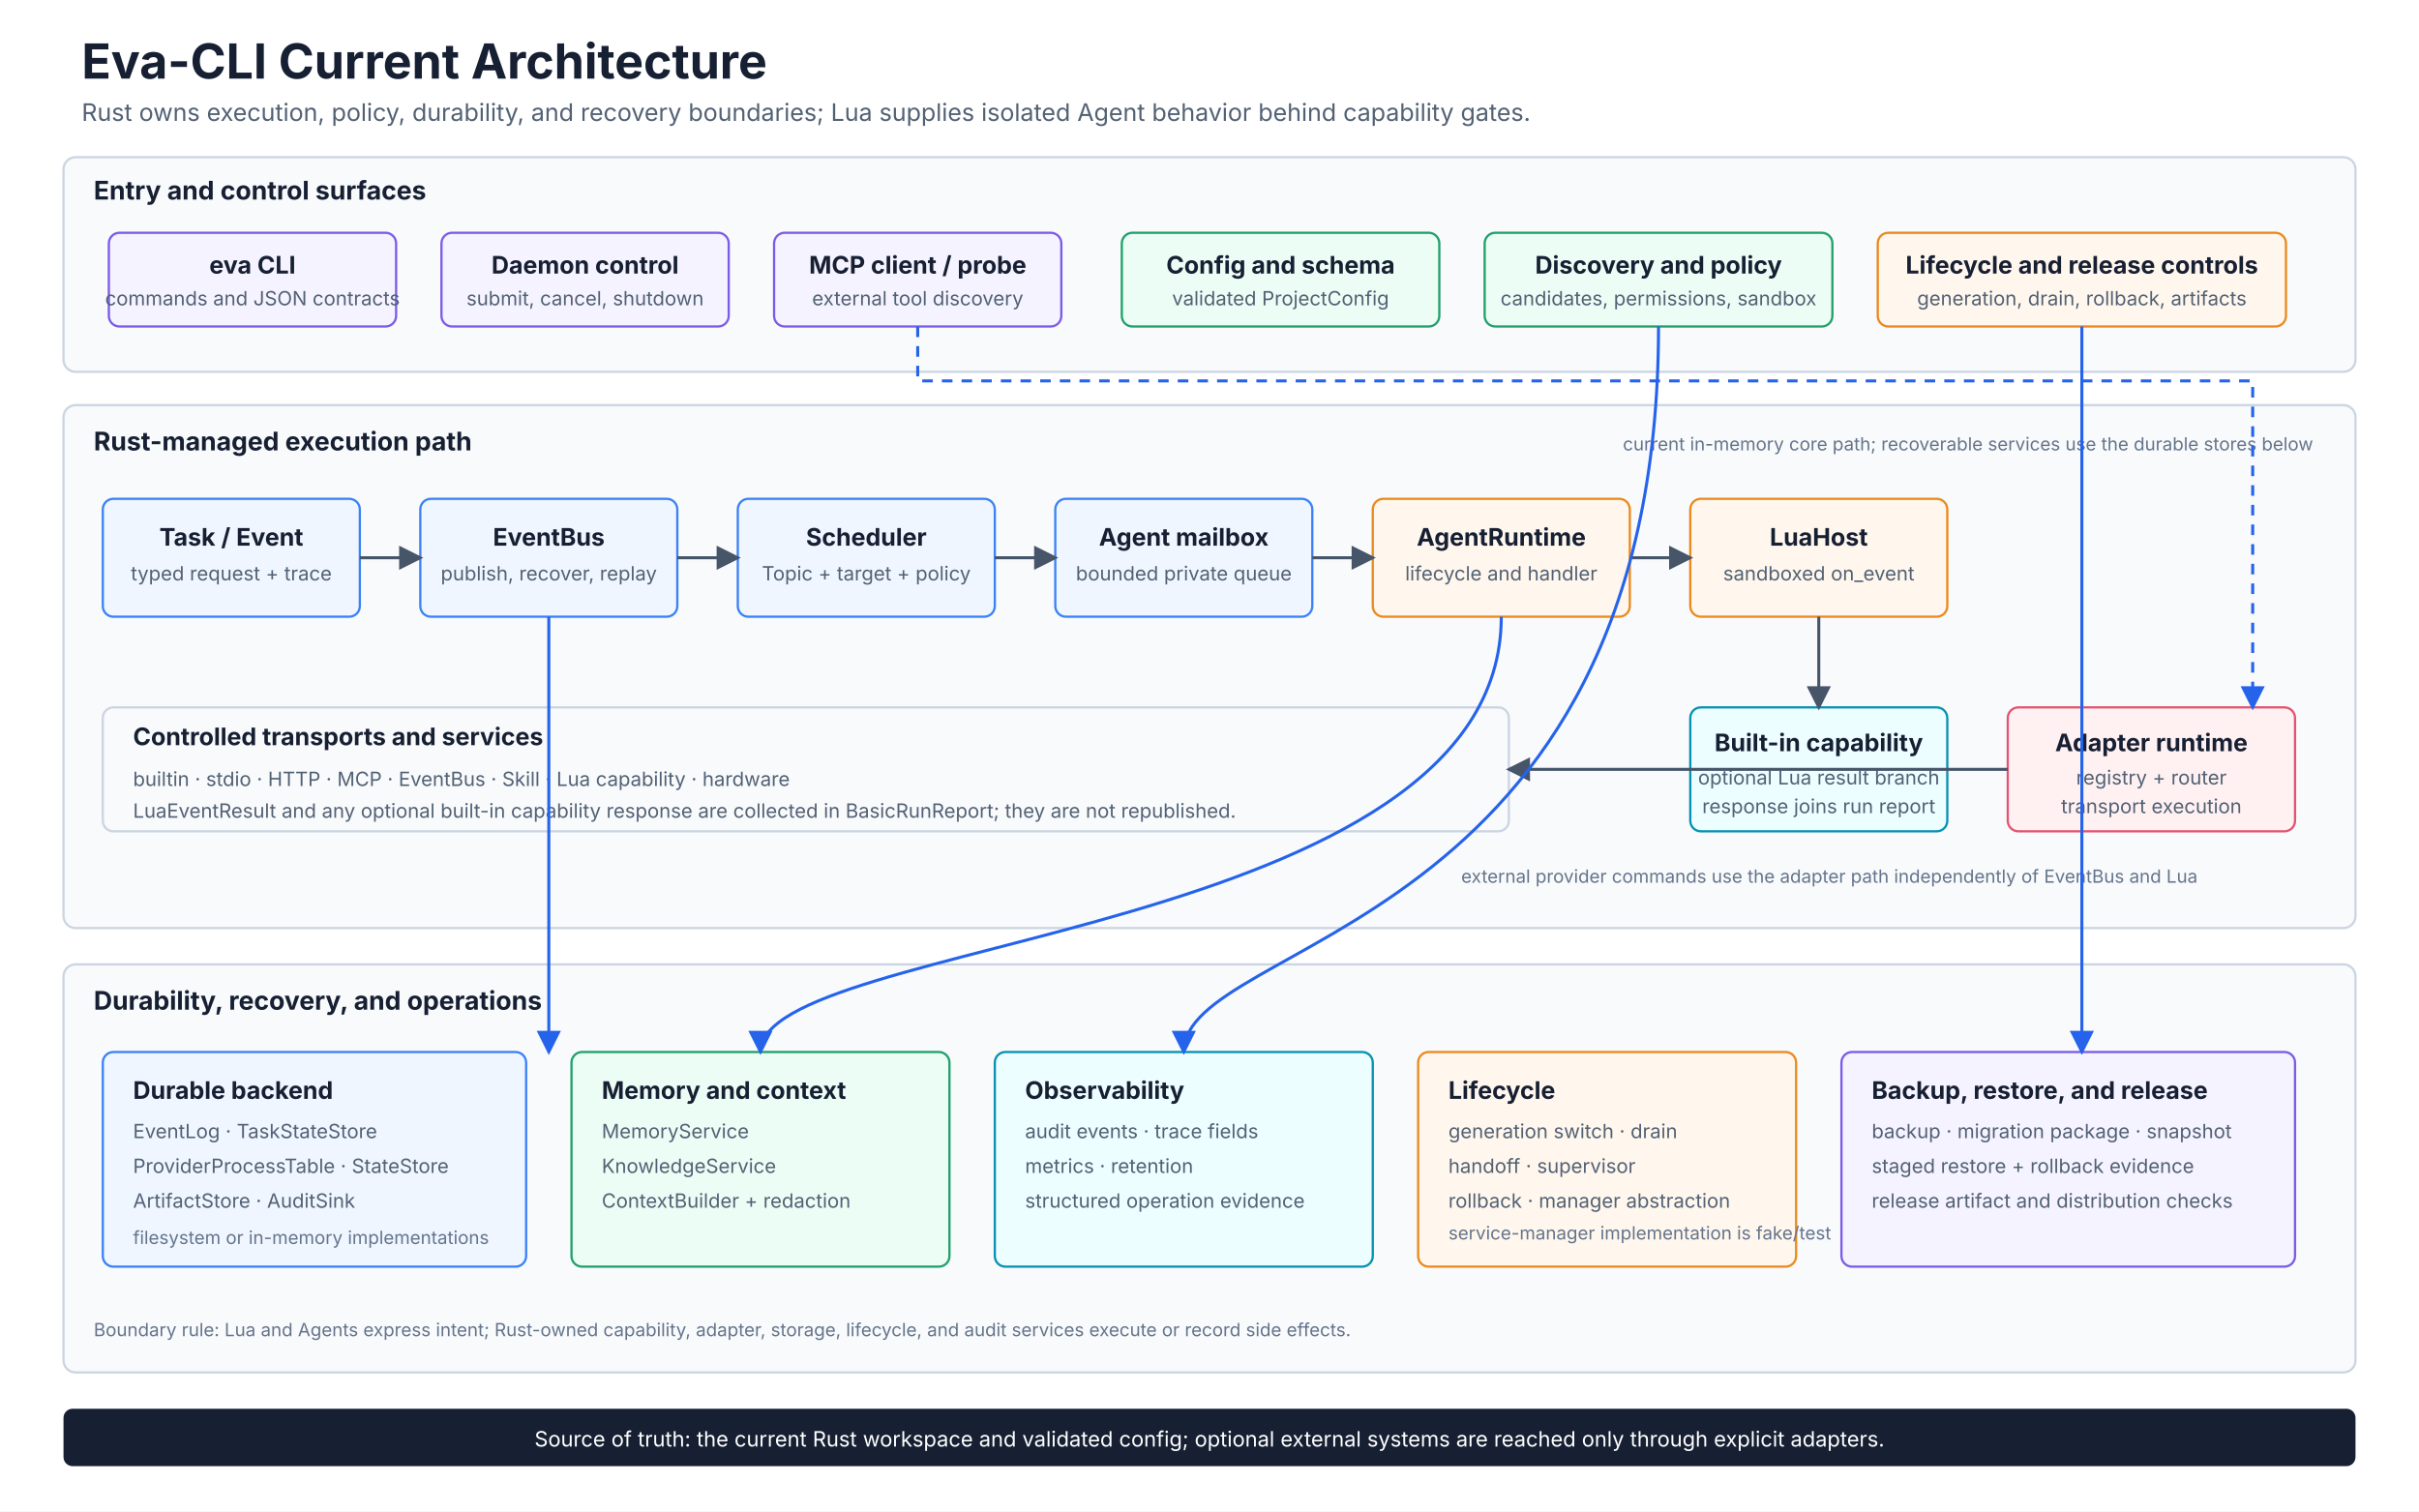
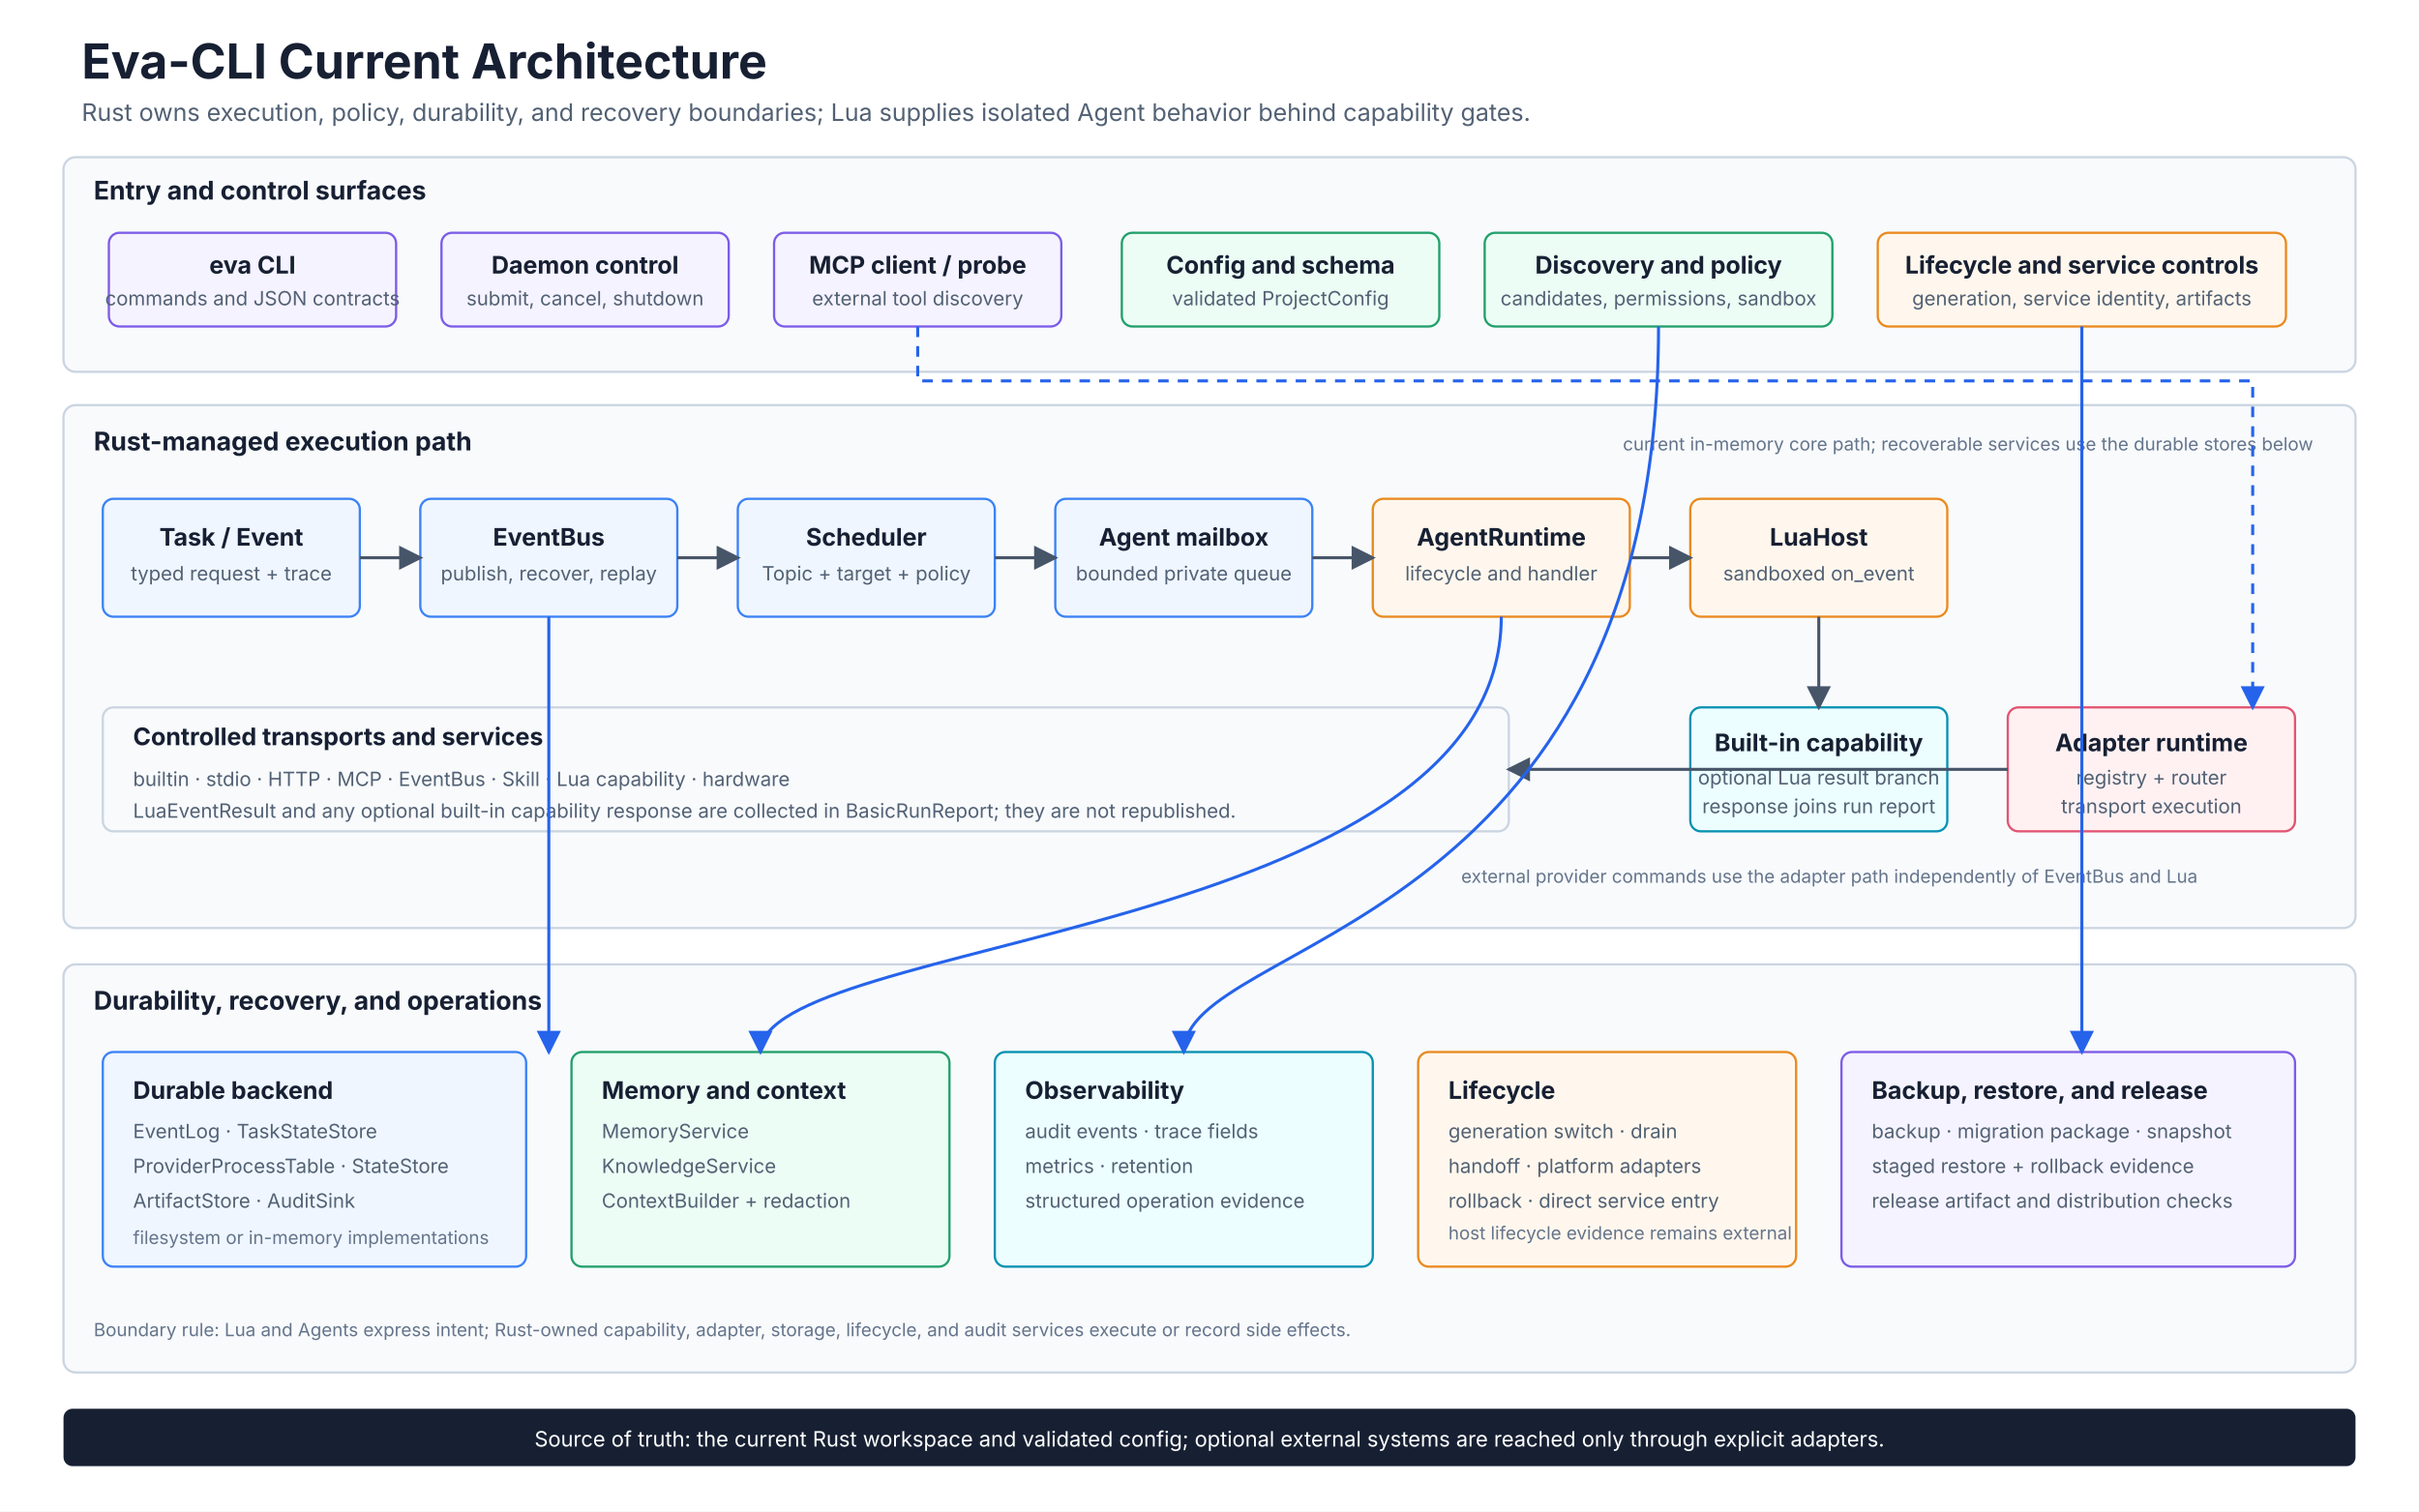
<svg xmlns="http://www.w3.org/2000/svg" width="1600" height="1000" viewBox="0 0 1600 1000" role="img" aria-labelledby="title desc">
  <defs>
    <marker id="arrow" markerWidth="8" markerHeight="8" refX="7" refY="4" orient="auto">
      <path d="M0 0L8 4L0 8Z" fill="#475569" />
    </marker>
    <marker id="arrow-blue" markerWidth="8" markerHeight="8" refX="7" refY="4" orient="auto">
      <path d="M0 0L8 4L0 8Z" fill="#2563eb" />
    </marker>
    <style>
      text{font-family:Inter,"Segoe UI","Microsoft YaHei",sans-serif;fill:#172033}
      .title{font-size:32px;font-weight:700}.subtitle{font-size:16px;fill:#526174}.section{font-size:17px;font-weight:700}
      .label{font-size:16px;font-weight:700}.small{font-size:13px;fill:#526174}.tiny{font-size:12px;fill:#64748b}.footer{font-size:14px;fill:#ffffff}
      .panel{fill:#f8fafc;stroke:#cbd5e1;stroke-width:1.5}.blue{fill:#eff6ff;stroke:#3b82f6;stroke-width:1.5}
      .green{fill:#ecfdf5;stroke:#22a06b;stroke-width:1.5}.orange{fill:#fff7ed;stroke:#ea8a1f;stroke-width:1.5}
      .purple{fill:#f5f3ff;stroke:#7c5ce7;stroke-width:1.5}.cyan{fill:#ecfeff;stroke:#0891b2;stroke-width:1.5}
      .rose{fill:#fff1f2;stroke:#e25572;stroke-width:1.5}.line{fill:none;stroke:#475569;stroke-width:2;marker-end:url(#arrow)}
      .control{fill:none;stroke:#2563eb;stroke-width:2;marker-end:url(#arrow-blue)}.dash{stroke-dasharray:7 6}
    </style>
  </defs>
  <rect width="1600" height="1000" fill="#ffffff" />
  <text class="title" x="54" y="52">Eva-CLI Current Architecture</text>
  <text class="subtitle" x="54" y="80">Rust owns execution, policy, durability, and recovery boundaries; Lua supplies isolated Agent behavior behind capability gates.</text>
  <rect class="panel" x="42" y="104" width="1516" height="142" rx="8" />
  <text class="section" x="62" y="132">Entry and control surfaces</text>
  <g>
    <rect class="purple" x="72" y="154" width="190" height="62" rx="7" />
    <text class="label" x="167" y="181" text-anchor="middle">eva CLI</text>
    <text class="small" x="167" y="202" text-anchor="middle">commands and JSON contracts</text>
    <rect class="purple" x="292" y="154" width="190" height="62" rx="7" />
    <text class="label" x="387" y="181" text-anchor="middle">Daemon control</text>
    <text class="small" x="387" y="202" text-anchor="middle">submit, cancel, shutdown</text>
    <rect class="purple" x="512" y="154" width="190" height="62" rx="7" />
    <text class="label" x="607" y="181" text-anchor="middle">MCP client / probe</text>
    <text class="small" x="607" y="202" text-anchor="middle">external tool discovery</text>
    <rect class="green" x="742" y="154" width="210" height="62" rx="7" />
    <text class="label" x="847" y="181" text-anchor="middle">Config and schema</text>
    <text class="small" x="847" y="202" text-anchor="middle">validated ProjectConfig</text>
    <rect class="green" x="982" y="154" width="230" height="62" rx="7" />
    <text class="label" x="1097" y="181" text-anchor="middle">Discovery and policy</text>
    <text class="small" x="1097" y="202" text-anchor="middle">candidates, permissions, sandbox</text>
    <rect class="orange" x="1242" y="154" width="270" height="62" rx="7" />
-     <text class="label" x="1377" y="181" text-anchor="middle">Lifecycle and release controls</text>
-     <text class="small" x="1377" y="202" text-anchor="middle">generation, drain, rollback, artifacts</text>
+     <text class="label" x="1377" y="181" text-anchor="middle">Lifecycle and service controls</text>
+     <text class="small" x="1377" y="202" text-anchor="middle">generation, service identity, artifacts</text>
  </g>
  <rect class="panel" x="42" y="268" width="1516" height="346" rx="8" />
  <text class="section" x="62" y="298">Rust-managed execution path</text>
  <text class="tiny" x="1530" y="298" text-anchor="end">current in-memory core path; recoverable services use the durable stores below</text>
  <g>
    <rect class="blue" x="68" y="330" width="170" height="78" rx="7" />
    <text class="label" x="153" y="361" text-anchor="middle">Task / Event</text>
    <text class="small" x="153" y="384" text-anchor="middle">typed request + trace</text>
    <rect class="blue" x="278" y="330" width="170" height="78" rx="7" />
    <text class="label" x="363" y="361" text-anchor="middle">EventBus</text>
    <text class="small" x="363" y="384" text-anchor="middle">publish, recover, replay</text>
    <rect class="blue" x="488" y="330" width="170" height="78" rx="7" />
    <text class="label" x="573" y="361" text-anchor="middle">Scheduler</text>
    <text class="small" x="573" y="384" text-anchor="middle">Topic + target + policy</text>
    <rect class="blue" x="698" y="330" width="170" height="78" rx="7" />
    <text class="label" x="783" y="361" text-anchor="middle">Agent mailbox</text>
    <text class="small" x="783" y="384" text-anchor="middle">bounded private queue</text>
    <rect class="orange" x="908" y="330" width="170" height="78" rx="7" />
    <text class="label" x="993" y="361" text-anchor="middle">AgentRuntime</text>
    <text class="small" x="993" y="384" text-anchor="middle">lifecycle and handler</text>
    <rect class="orange" x="1118" y="330" width="170" height="78" rx="7" />
    <text class="label" x="1203" y="361" text-anchor="middle">LuaHost</text>
    <text class="small" x="1203" y="384" text-anchor="middle">sandboxed on_event</text>
    <path class="line" d="M238 369H278" />
    <path class="line" d="M448 369H488" />
    <path class="line" d="M658 369H698" />
    <path class="line" d="M868 369H908" />
    <path class="line" d="M1078 369H1118" />
  </g>
  <g>
    <rect class="cyan" x="1118" y="468" width="170" height="82" rx="7" />
    <text class="label" x="1203" y="497" text-anchor="middle">Built-in capability</text>
    <text class="small" x="1203" y="519" text-anchor="middle">optional Lua result branch</text>
    <text class="small" x="1203" y="538" text-anchor="middle">response joins run report</text>
    <rect class="rose" x="1328" y="468" width="190" height="82" rx="7" />
    <text class="label" x="1423" y="497" text-anchor="middle">Adapter runtime</text>
    <text class="small" x="1423" y="519" text-anchor="middle">registry + router</text>
    <text class="small" x="1423" y="538" text-anchor="middle">transport execution</text>
    <path class="line" d="M1203 408V468" />
    <rect class="panel" x="68" y="468" width="930" height="82" rx="7" />
    <text class="label" x="88" y="493">Controlled transports and services</text>
    <text class="small" x="88" y="520">builtin · stdio · HTTP · MCP · EventBus · Skill · Lua capability · hardware</text>
    <text class="small" x="88" y="541">LuaEventResult and any optional built-in capability response are collected in BasicRunReport; they are not republished.</text>
    <path class="control dash" d="M607 216V252H1490V468" />
    <path class="line" d="M1328 509H998" />
    <text class="tiny" x="1210" y="584" text-anchor="middle">external provider commands use the adapter path independently of EventBus and Lua</text>
  </g>
  <rect class="panel" x="42" y="638" width="1516" height="270" rx="8" />
  <text class="section" x="62" y="668">Durability, recovery, and operations</text>
  <g>
    <rect class="blue" x="68" y="696" width="280" height="142" rx="7" />
    <text class="label" x="88" y="727">Durable backend</text>
    <text class="small" x="88" y="753">EventLog · TaskStateStore</text>
    <text class="small" x="88" y="776">ProviderProcessTable · StateStore</text>
    <text class="small" x="88" y="799">ArtifactStore · AuditSink</text>
    <text class="tiny" x="88" y="823">filesystem or in-memory implementations</text>
    <rect class="green" x="378" y="696" width="250" height="142" rx="7" />
    <text class="label" x="398" y="727">Memory and context</text>
    <text class="small" x="398" y="753">MemoryService</text>
    <text class="small" x="398" y="776">KnowledgeService</text>
    <text class="small" x="398" y="799">ContextBuilder + redaction</text>
    <rect class="cyan" x="658" y="696" width="250" height="142" rx="7" />
    <text class="label" x="678" y="727">Observability</text>
    <text class="small" x="678" y="753">audit events · trace fields</text>
    <text class="small" x="678" y="776">metrics · retention</text>
    <text class="small" x="678" y="799">structured operation evidence</text>
    <rect class="orange" x="938" y="696" width="250" height="142" rx="7" />
    <text class="label" x="958" y="727">Lifecycle</text>
    <text class="small" x="958" y="753">generation switch · drain</text>
-     <text class="small" x="958" y="776">handoff · supervisor</text>
-     <text class="small" x="958" y="799">rollback · manager abstraction</text>
-     <text class="tiny" x="958" y="820">service-manager implementation is fake/test</text>
+     <text class="small" x="958" y="776">handoff · platform adapters</text>
+     <text class="small" x="958" y="799">rollback · direct service entry</text>
+     <text class="tiny" x="958" y="820">host lifecycle evidence remains external</text>
    <rect class="purple" x="1218" y="696" width="300" height="142" rx="7" />
    <text class="label" x="1238" y="727">Backup, restore, and release</text>
    <text class="small" x="1238" y="753">backup · migration package · snapshot</text>
    <text class="small" x="1238" y="776">staged restore + rollback evidence</text>
    <text class="small" x="1238" y="799">release artifact and distribution checks</text>
  </g>
  <path class="control" d="M363 408V696" />
  <path class="control" d="M993 408C993 620 503 620 503 696" />
  <path class="control" d="M1097 216C1097 620 783 620 783 696" />
  <path class="control" d="M1377 216V696" />
  <text class="tiny" x="62" y="884">Boundary rule: Lua and Agents express intent; Rust-owned capability, adapter, storage, lifecycle, and audit services execute or record side effects.</text>
  <rect x="42" y="932" width="1516" height="38" rx="6" fill="#172033" />
  <text class="footer" x="800" y="957" text-anchor="middle">Source of truth: the current Rust workspace and validated config; optional external systems are reached only through explicit adapters.</text>
</svg>
